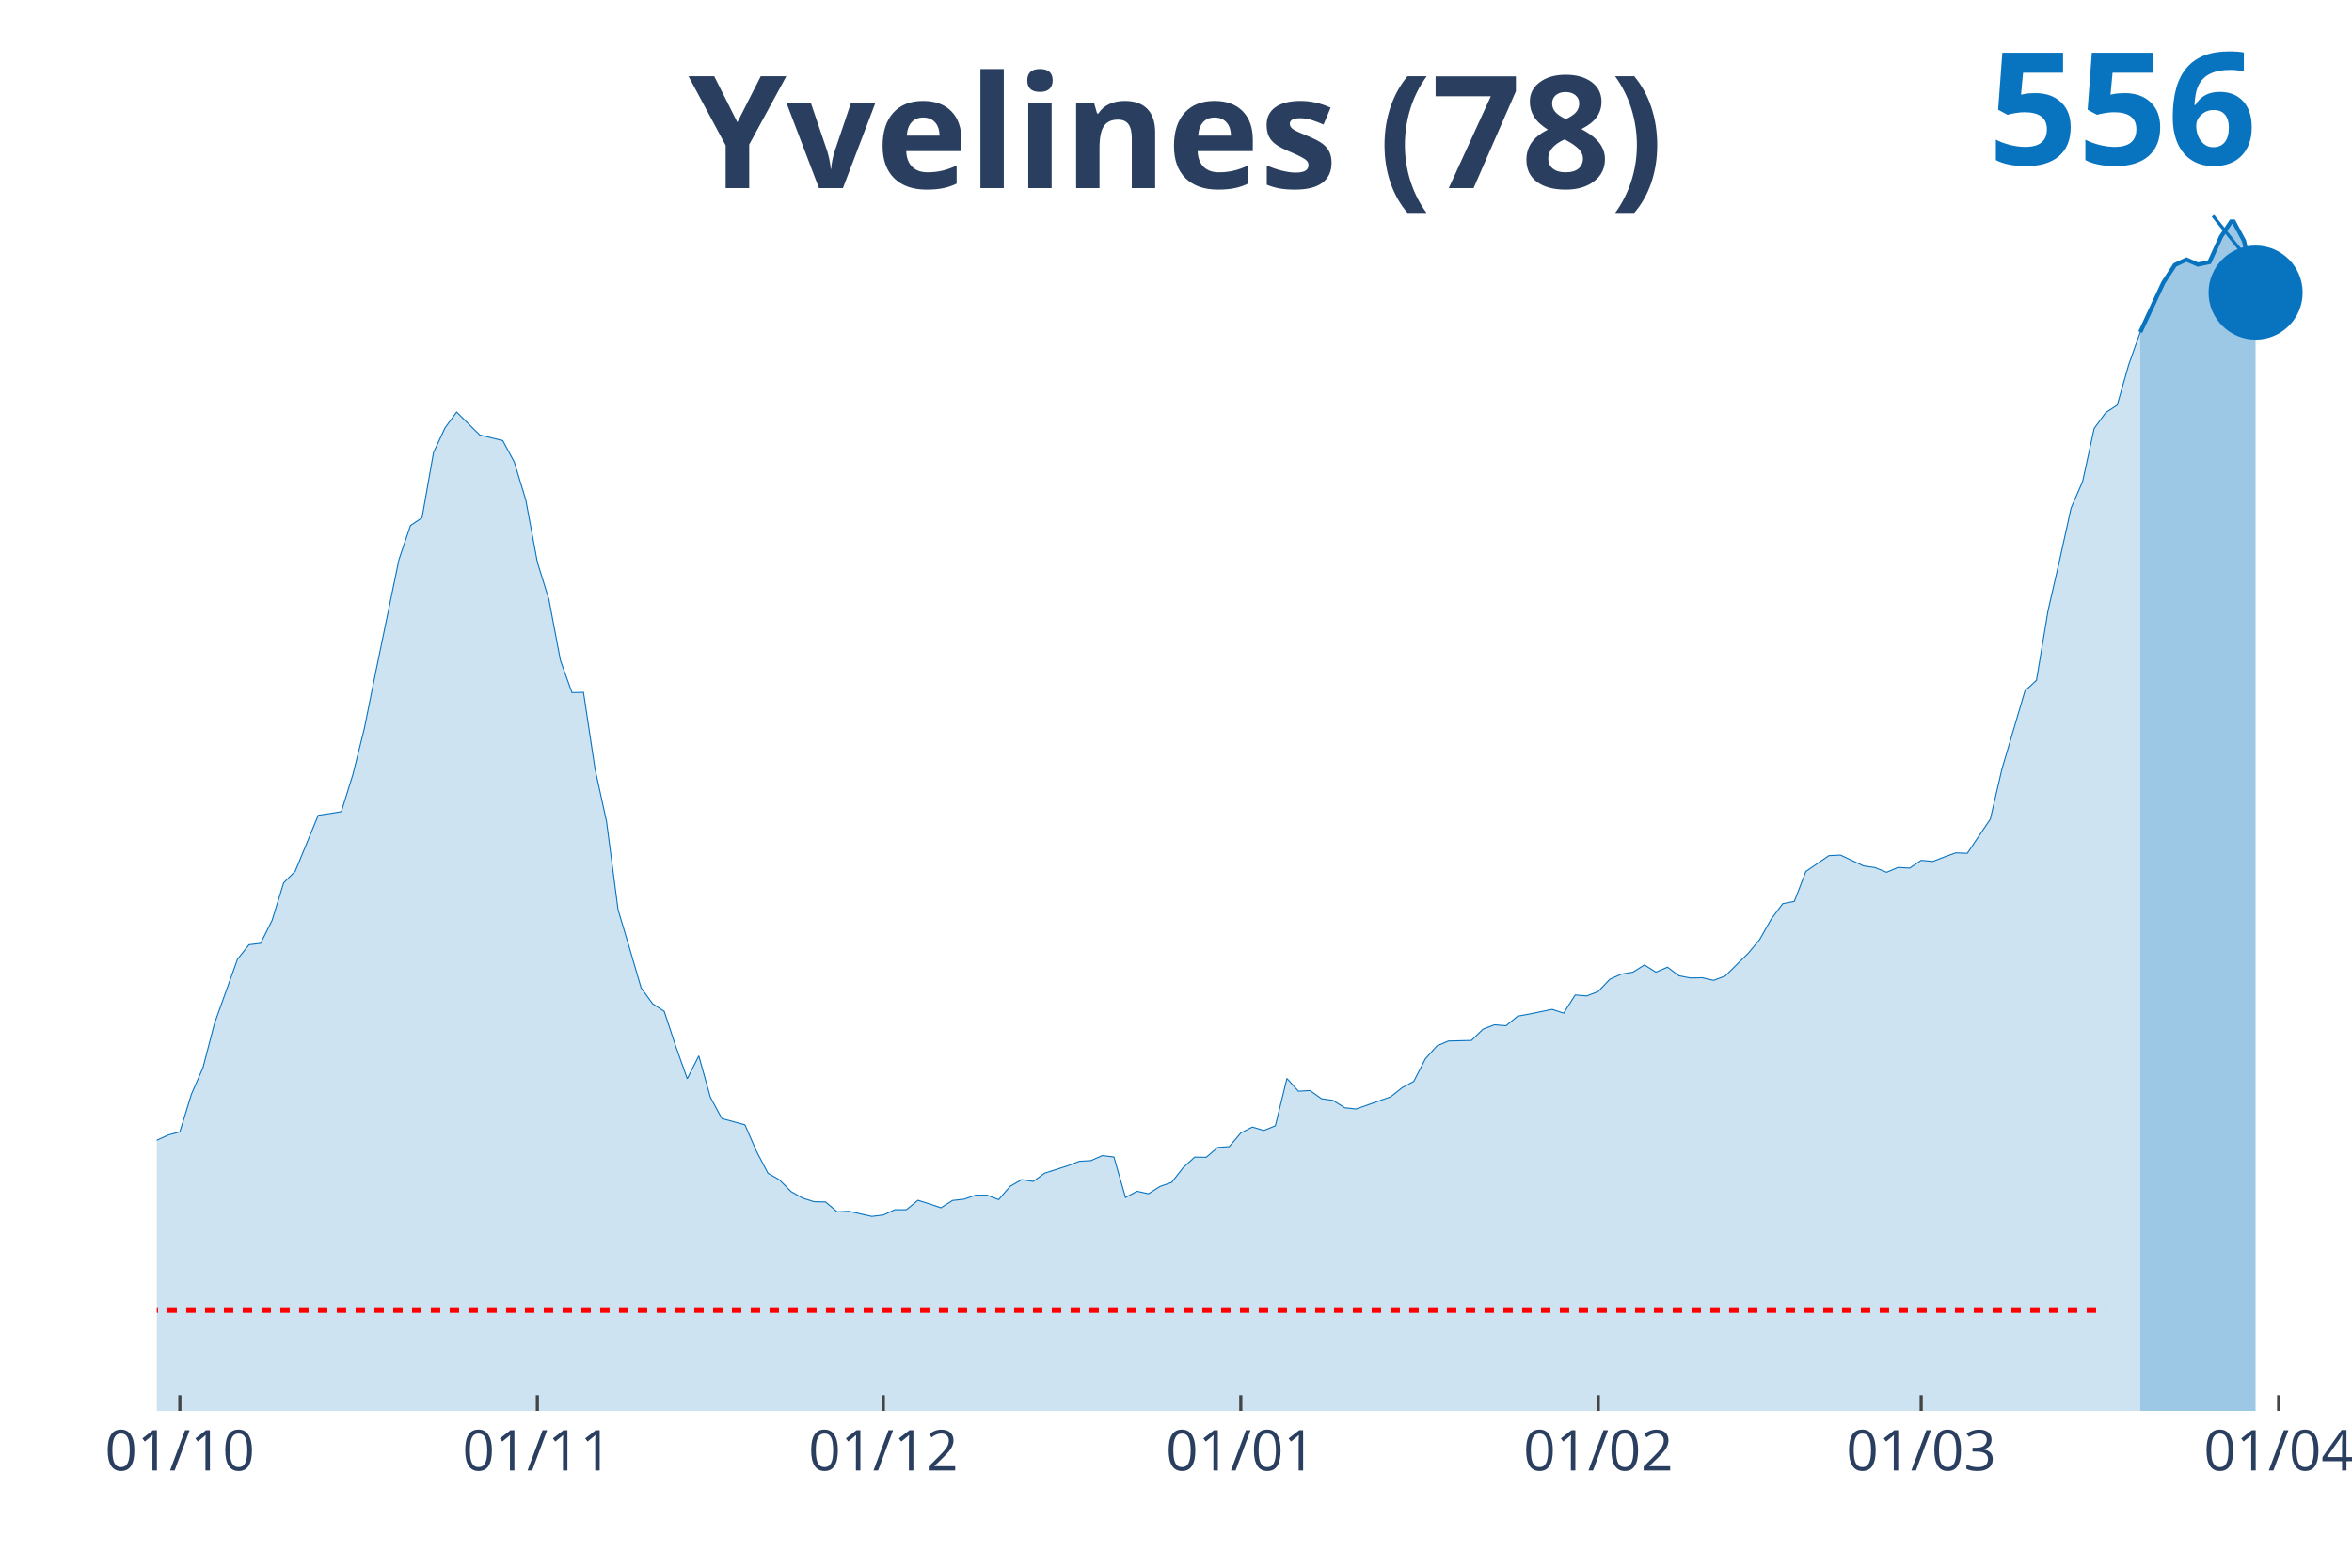
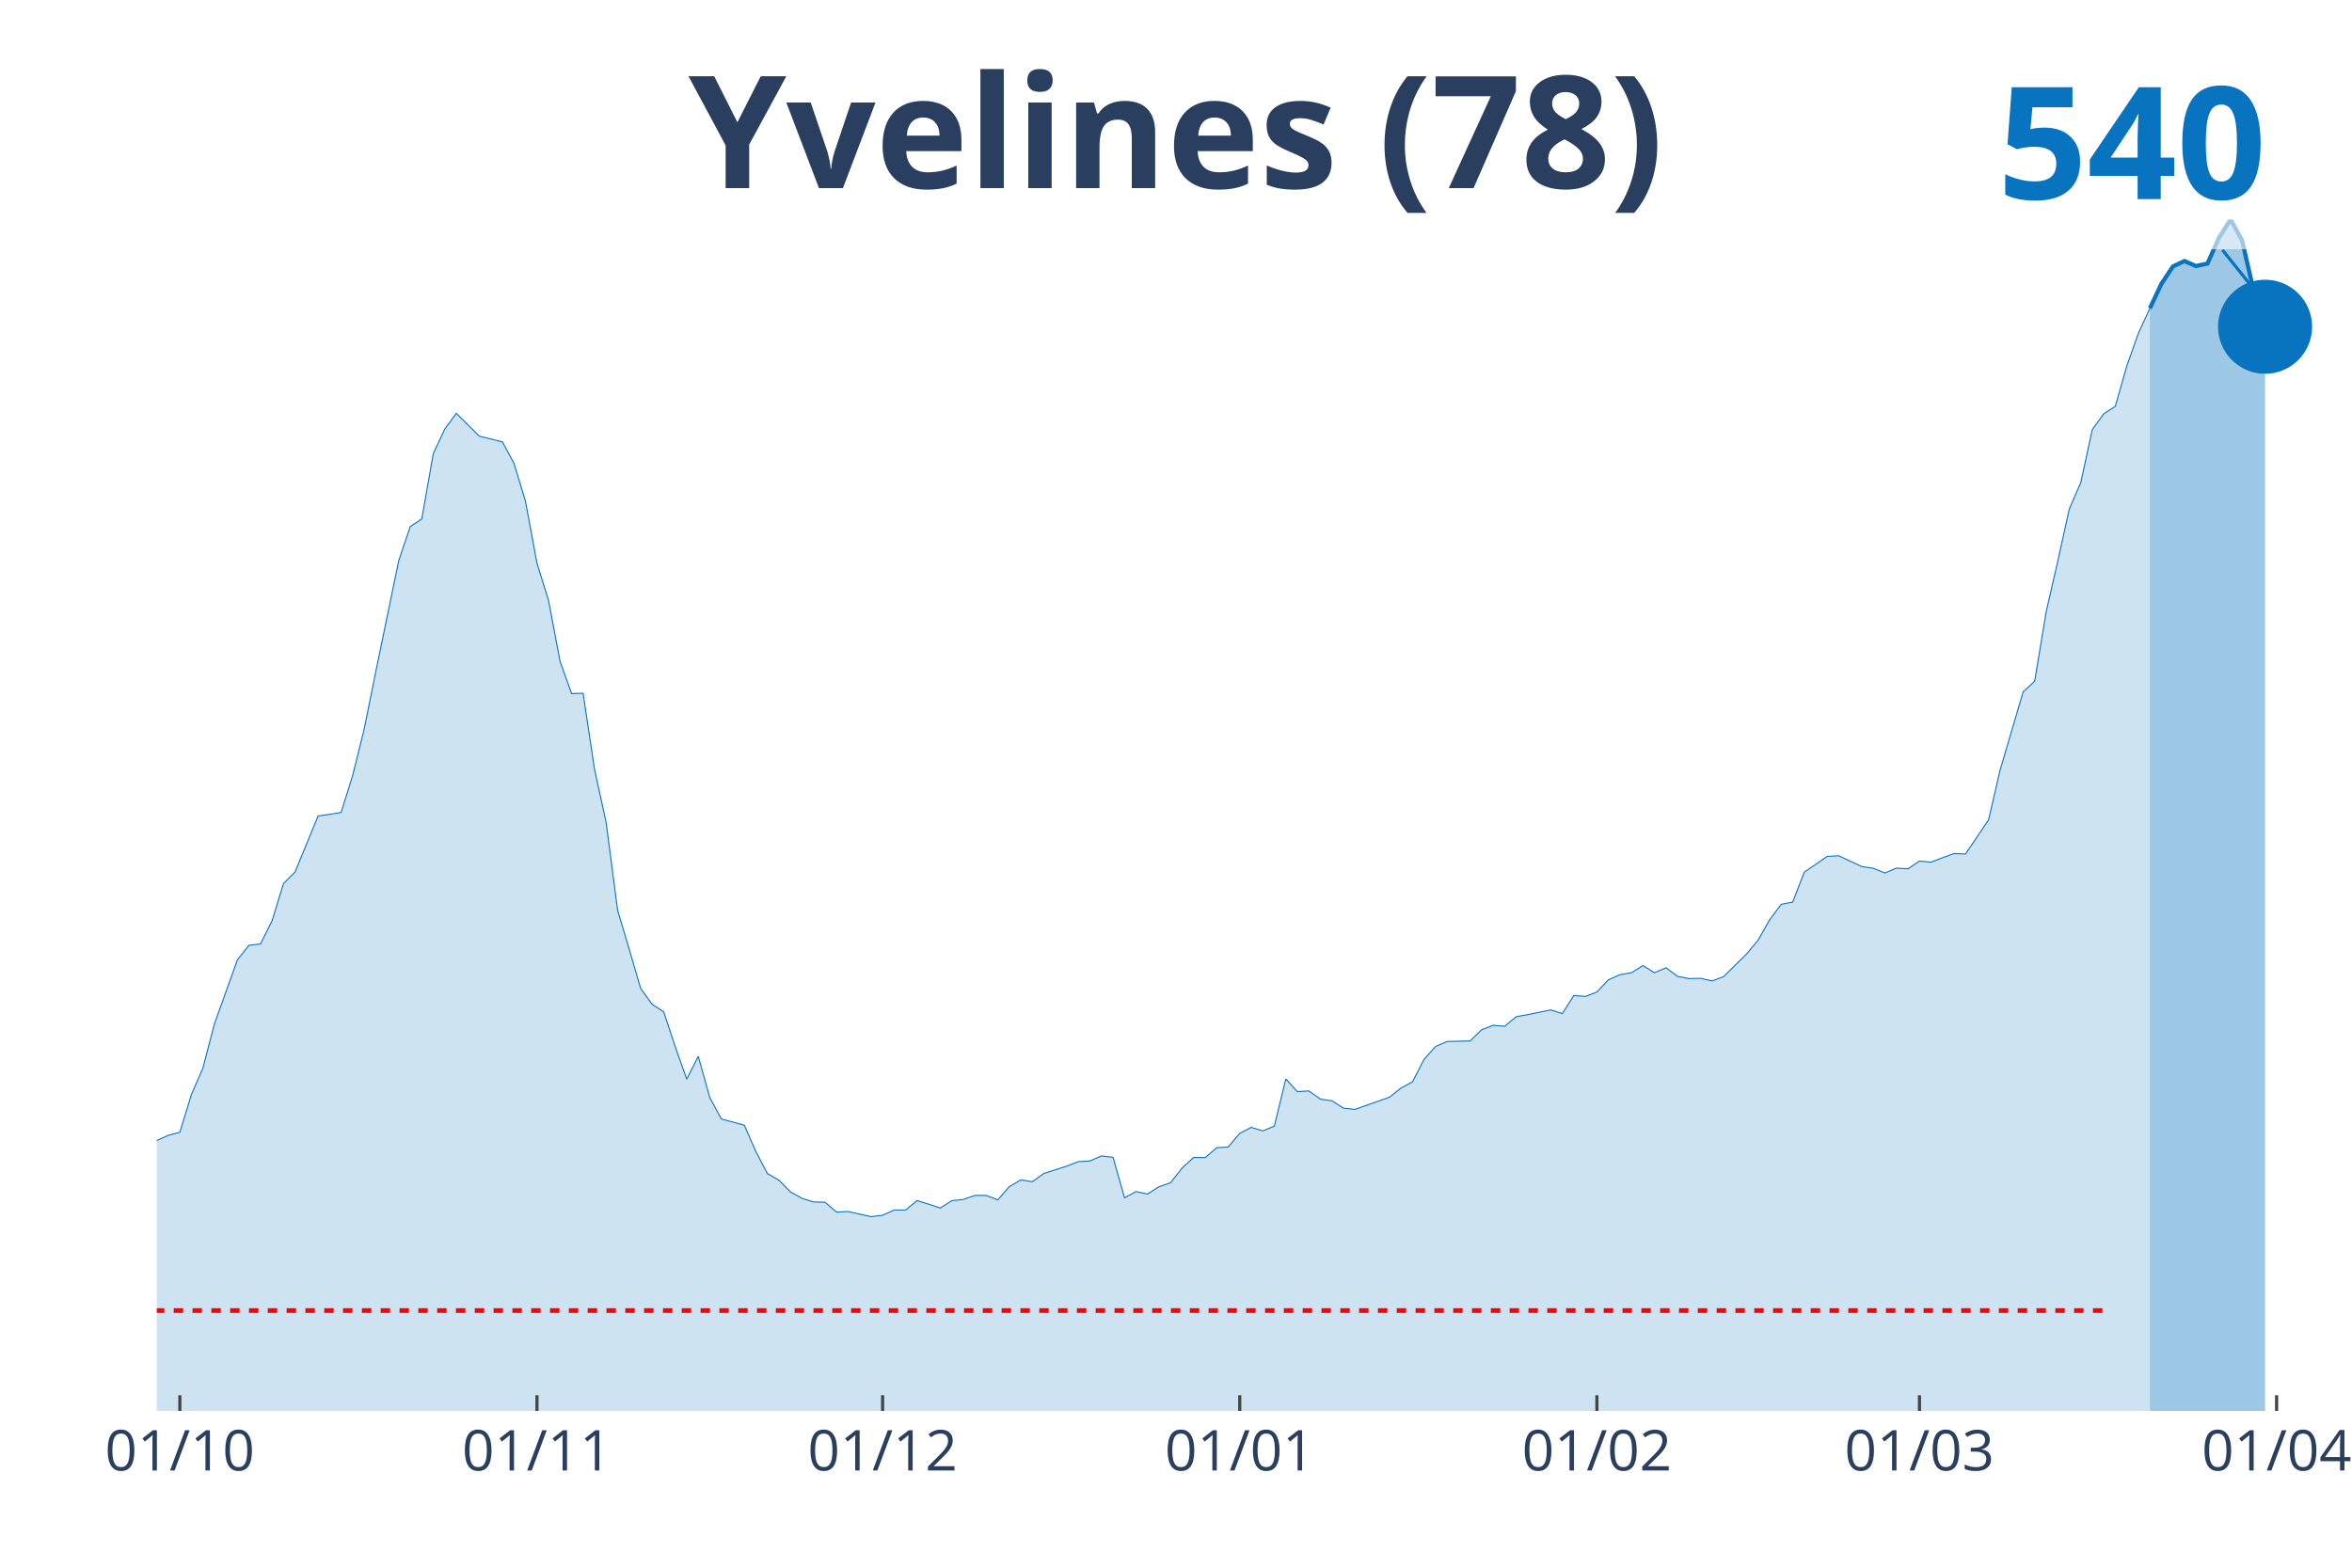
<svg xmlns="http://www.w3.org/2000/svg" class="main-svg" width="1125" height="750" style="" viewBox="0 0 750 500">
  <rect x="0" y="0" width="750" height="500" style="fill: rgb(0, 0, 0); fill-opacity: 0;" />
-   <defs id="defs-cffb6f">
+   <defs id="defs-55871f">
    <g class="clips">
-       <clipPath id="clipcffb6fxyplot" class="plotclip">
-         <rect width="695" height="380" />
+       <clipPath id="clip55871fxyplot" class="plotclip">
+         <rect width="698" height="380" />
      </clipPath>
-       <clipPath class="axesclip" id="clipcffb6fx">
-         <rect x="50" y="0" width="695" height="500" />
+       <clipPath class="axesclip" id="clip55871fx">
+         <rect x="50" y="0" width="698" height="500" />
      </clipPath>
-       <clipPath class="axesclip" id="clipcffb6fy">
+       <clipPath class="axesclip" id="clip55871fy">
        <rect x="0" y="70" width="750" height="380" />
      </clipPath>
-       <clipPath class="axesclip" id="clipcffb6fxy">
-         <rect x="50" y="70" width="695" height="380" />
+       <clipPath class="axesclip" id="clip55871fxy">
+         <rect x="50" y="70" width="698" height="380" />
      </clipPath>
    </g>
    <g class="gradients" />
  </defs>
  <g class="bglayer">
-     <rect class="bg" x="50" y="70" width="695" height="380" style="fill: rgb(0, 0, 0); fill-opacity: 0; stroke-width: 0;" />
+     <rect class="bg" x="50" y="70" width="698" height="380" style="fill: rgb(0, 0, 0); fill-opacity: 0; stroke-width: 0;" />
  </g>
  <g class="layer-below">
    <g class="imagelayer" />
    <g class="shapelayer" />
  </g>
  <g class="cartesianlayer">
    <g class="subplot xy">
      <g class="layer-subplot">
        <g class="shapelayer" />
        <g class="imagelayer" />
      </g>
      <g class="gridlayer">
        <g class="x">
          <path class="xgrid crisp" transform="translate(57.35,0)" d="M0,70v380" style="stroke: rgb(255, 255, 255); stroke-opacity: 1; stroke-width: 1px;" />
-           <path class="xgrid crisp" transform="translate(171.35,0)" d="M0,70v380" style="stroke: rgb(255, 255, 255); stroke-opacity: 1; stroke-width: 1px;" />
-           <path class="xgrid crisp" transform="translate(281.67,0)" d="M0,70v380" style="stroke: rgb(255, 255, 255); stroke-opacity: 1; stroke-width: 1px;" />
-           <path class="xgrid crisp" transform="translate(395.66,0)" d="M0,70v380" style="stroke: rgb(255, 255, 255); stroke-opacity: 1; stroke-width: 1px;" />
-           <path class="xgrid crisp" transform="translate(509.66,0)" d="M0,70v380" style="stroke: rgb(255, 255, 255); stroke-opacity: 1; stroke-width: 1px;" />
-           <path class="xgrid crisp" transform="translate(612.62,0)" d="M0,70v380" style="stroke: rgb(255, 255, 255); stroke-opacity: 1; stroke-width: 1px;" />
-           <path class="xgrid crisp" transform="translate(726.61,0)" d="M0,70v380" style="stroke: rgb(255, 255, 255); stroke-opacity: 1; stroke-width: 1px;" />
+           <path class="xgrid crisp" transform="translate(171.23,0)" d="M0,70v380" style="stroke: rgb(255, 255, 255); stroke-opacity: 1; stroke-width: 1px;" />
+           <path class="xgrid crisp" transform="translate(281.44,0)" d="M0,70v380" style="stroke: rgb(255, 255, 255); stroke-opacity: 1; stroke-width: 1px;" />
+           <path class="xgrid crisp" transform="translate(395.33,0)" d="M0,70v380" style="stroke: rgb(255, 255, 255); stroke-opacity: 1; stroke-width: 1px;" />
+           <path class="xgrid crisp" transform="translate(509.21,0)" d="M0,70v380" style="stroke: rgb(255, 255, 255); stroke-opacity: 1; stroke-width: 1px;" />
+           <path class="xgrid crisp" transform="translate(612.07,0)" d="M0,70v380" style="stroke: rgb(255, 255, 255); stroke-opacity: 1; stroke-width: 1px;" />
+           <path class="xgrid crisp" transform="translate(725.96,0)" d="M0,70v380" style="stroke: rgb(255, 255, 255); stroke-opacity: 1; stroke-width: 1px;" />
        </g>
        <g class="y" />
      </g>
      <g class="zerolinelayer" />
      <path class="xlines-below" />
      <path class="ylines-below" />
      <g class="overlines-below" />
      <g class="xaxislayer-below" />
      <g class="yaxislayer-below" />
      <g class="overaxes-below" />
-       <g class="plot" transform="translate(50, 70)" clip-path="url('#clipcffb6fxyplot')">
+       <g class="plot" transform="translate(50, 70)" clip-path="url('#clip55871fxyplot')">
        <g class="scatterlayer mlayer">
-           <g class="trace scatter traceb55957" style="stroke-miterlimit: 2;">
+           <g class="trace scatter tracef39647" style="stroke-miterlimit: 2;">
            <g class="fills">
              <g>
-                 <path class="js-fill" d="M632.49,380L-500.11,380L-500.11,372.17L-474.37,374.07L-470.69,374.78L-448.62,374.73L-444.95,374.87L-283.15,374.65L-279.47,374.29L-224.31,368.76L-220.63,366.33L-213.28,363.27L-209.6,362.43L-194.89,363.67L-191.22,364.91L-183.86,363.27L-180.19,361.64L-172.83,360.57L-169.15,357.34L-158.12,355.4L-154.44,355.88L-143.41,354.78L-139.74,350.57L-132.38,345.48L-128.7,341.41L-113.99,335.84L-110.32,332.47L-99.29,328.67L-95.61,328.58L-77.22,313.09L-73.54,312.07L-69.87,312.12L-66.19,309.33L-62.51,309.2L-58.84,306.19L-51.48,304.28L-47.8,303.09L-40.45,300.52L-36.77,300.79L-33.1,298.66L-29.42,298.8L-22.06,298.22L-18.39,299.59L-14.71,300.03L-11.03,298.44L-7.35,301.58L-3.68,298.44L0,293.66L3.68,291.98L7.35,291.01L11.03,279.01L14.71,270.56L18.39,256.45L25.74,235.91L29.42,231.31L33.1,230.87L36.77,223.52L40.45,211.57L44.13,207.9L51.48,190.02L55.16,189.49L58.84,188.87L62.51,177.1L66.19,162.28L69.87,144.04L77.22,108.46L80.9,97.58L84.58,95.14L88.25,74.3L91.93,66.42L95.61,61.42L102.96,68.72L106.64,69.61L110.32,70.54L113.99,77.35L117.67,89.48L121.35,109.3L125.03,121.16L128.7,140.59L132.38,150.9L136.06,150.81L139.74,175.24L143.41,192.01L147.09,220.16L150.77,232.5L154.44,245.07L158.12,250.16L161.8,252.55L165.48,263.7L169.15,274.06L172.83,266.76L176.51,279.94L180.19,286.76L187.54,288.75L191.22,297.2L194.89,304.19L198.57,306.32L202.25,310.04L205.93,312.12L209.6,313.27L213.28,313.36L216.96,316.5L220.63,316.32L227.99,317.96L231.67,317.51L235.34,315.83L239.02,315.83L242.7,312.82L246.38,313.97L250.05,315.21L253.73,312.87L257.41,312.47L261.08,311.19L264.76,311.19L268.44,312.6L272.12,308.35L275.79,306.23L279.47,306.81L283.15,304.15L290.5,301.81L294.18,300.39L297.86,300.17L301.53,298.57L305.21,299.02L308.89,311.94L312.57,309.95L316.24,310.74L319.92,308.4L323.6,307.12L327.28,302.42L330.95,299.06L334.63,299.11L338.31,295.96L341.98,295.7L345.66,291.36L349.34,289.46L353.02,290.56L356.69,289.06L360.37,273.97L364.05,278.04L367.72,277.82L371.4,280.43L375.08,280.96L378.76,283.31L382.43,283.71L393.47,279.81L397.14,276.89L400.82,274.9L404.5,267.73L408.17,263.61L411.85,262.02L419.21,261.84L422.88,258.26L426.56,256.84L430.24,257.15L433.92,254.1L437.59,253.44L444.95,251.93L448.62,253.13L452.3,247.33L455.98,247.64L459.66,246.22L463.33,242.33L467.01,240.69L470.69,240.07L474.37,237.77L478.04,240.07L481.72,238.48L485.4,241.22L489.07,241.93L492.75,241.84L496.43,242.68L500.11,241.31L507.46,234.05L511.14,229.63L514.81,223.12L518.49,218.21L522.17,217.5L525.85,207.94L533.2,202.9L536.88,202.72L544.23,206.17L547.91,206.71L551.59,208.21L555.26,206.66L558.94,206.88L562.62,204.4L566.3,204.76L569.97,203.34L573.65,202.01L577.33,202.15L584.68,191.22L588.36,175.33L595.71,150.37L599.39,146.96L603.07,124.79L606.75,108.73L610.42,92.05L614.1,83.55L617.78,66.64L621.46,61.6L625.13,59.21L628.81,46.29L632.49,35.93" style="fill: rgb(8, 115, 191); fill-opacity: 0.2; stroke-width: 0;" />
+                 <path class="js-fill" d="M635.55,380L-499.62,380L-499.62,372.18L-473.91,374.08L-470.23,374.78L-444.52,374.87L-440.84,374.92L-411.45,376.46L-407.78,376.38L-268.18,372.53L-264.51,371.25L-246.14,371.65L-242.46,371.03L-220.42,366.34L-216.75,363.78L-198.38,361.79L-194.71,363.69L-187.36,364.97L-183.68,363.29L-161.64,355.38L-157.97,355.43L-146.95,355.74L-143.27,354.81L-135.93,348.53L-132.25,345.53L-124.91,340.13L-121.23,339.6L-102.86,329.62L-99.19,328.73L-95.52,328.64L-91.84,325.46L-73.47,312.16L-69.8,312.2L-66.13,309.42L-62.45,309.29L-55.11,304.69L-51.43,304.38L-40.41,300.62L-36.74,300.89L-33.06,298.77L-29.39,298.9L-22.04,298.33L-18.37,299.7L-14.69,300.14L-11.02,298.55L-7.35,301.68L-3.67,298.55L0,293.77L3.67,292.09L7.35,291.12L11.02,279.14L14.69,270.7L18.37,256.6L25.72,236.1L29.39,231.5L33.06,231.06L36.74,223.72L40.41,211.79L44.08,208.12L51.43,190.27L55.11,189.73L58.78,189.12L62.45,177.36L66.13,162.55L69.8,144.35L77.15,108.81L80.82,97.94L84.49,95.51L88.17,74.69L91.84,66.82L95.52,61.83L102.86,69.12L106.54,70.01L110.21,70.94L113.88,77.74L117.56,89.85L121.23,109.65L124.91,121.5L128.58,140.9L132.25,151.2L135.93,151.11L139.6,175.5L143.27,192.25L146.95,220.36L150.62,232.69L154.29,245.25L157.97,250.33L161.64,252.71L165.32,263.85L168.99,274.19L172.66,266.9L176.34,280.07L180.01,286.88L187.36,288.87L191.03,297.31L194.71,304.29L198.38,306.41L202.05,310.13L205.73,312.2L209.4,313.35L213.07,313.44L216.75,316.58L220.42,316.4L227.77,318.04L231.44,317.59L235.12,315.92L238.79,315.92L242.46,312.91L246.14,314.06L249.81,315.3L253.48,312.95L257.16,312.56L260.83,311.27L264.51,311.27L268.18,312.69L271.85,308.45L275.53,306.32L279.2,306.9L282.87,304.25L290.22,301.91L293.89,300.49L297.57,300.27L301.24,298.68L304.92,299.12L308.59,312.03L312.26,310.04L315.94,310.83L319.61,308.49L323.28,307.21L326.96,302.52L330.63,299.16L334.31,299.21L337.98,296.07L341.65,295.81L345.33,291.47L349,289.57L352.67,290.68L356.35,289.18L360.02,274.11L363.69,278.17L367.37,277.95L371.04,280.56L374.72,281.09L378.39,283.43L382.06,283.83L393.08,279.94L396.76,277.02L400.43,275.03L404.11,267.87L407.78,263.76L411.45,262.17L418.8,262L422.47,258.42L426.15,257L429.82,257.31L433.49,254.26L437.17,253.6L444.52,252.1L448.19,253.29L451.86,247.5L455.54,247.81L459.21,246.39L462.88,242.51L466.56,240.87L470.23,240.25L473.91,237.95L477.58,240.25L481.25,238.66L484.93,241.4L488.6,242.11L492.27,242.02L495.95,242.86L499.62,241.49L506.97,234.24L510.64,229.82L514.32,223.32L517.99,218.42L521.66,217.71L525.34,208.16L532.68,203.13L536.36,202.95L543.71,206.4L547.38,206.93L551.05,208.43L554.73,206.88L558.4,207.1L562.07,204.63L565.75,204.98L569.42,203.57L573.09,202.24L576.77,202.37L584.12,191.46L587.79,175.59L595.14,150.67L598.81,147.26L602.48,125.12L606.16,109.08L609.83,92.41L613.51,83.93L617.18,67L620.85,61.96L624.53,59.58L628.2,46.67L631.87,36.33L635.55,28.33" style="fill: rgb(8, 115, 191); fill-opacity: 0.2; stroke-width: 0;" />
              </g>
            </g>
            <g class="errorbars" />
            <g class="lines">
-               <path class="js-line" d="M-500.11,372.17L-474.37,374.07L-470.69,374.78L-448.62,374.73L-444.95,374.87L-283.15,374.65L-279.47,374.29L-224.31,368.76L-220.63,366.33L-213.28,363.27L-209.6,362.43L-194.89,363.67L-191.22,364.91L-183.86,363.27L-180.19,361.64L-172.83,360.57L-169.15,357.34L-158.12,355.4L-154.44,355.88L-143.41,354.78L-139.74,350.57L-132.38,345.48L-128.7,341.41L-113.99,335.84L-110.32,332.47L-99.29,328.67L-95.61,328.58L-77.22,313.09L-73.54,312.07L-69.87,312.12L-66.19,309.33L-62.51,309.2L-58.84,306.19L-51.48,304.28L-47.8,303.09L-40.45,300.52L-36.77,300.79L-33.1,298.66L-29.42,298.8L-22.06,298.22L-18.39,299.59L-14.71,300.03L-11.03,298.44L-7.35,301.58L-3.68,298.44L0,293.66L3.68,291.98L7.35,291.01L11.03,279.01L14.71,270.56L18.39,256.45L25.74,235.91L29.42,231.31L33.1,230.87L36.77,223.52L40.45,211.57L44.13,207.9L51.48,190.02L55.16,189.49L58.84,188.87L62.51,177.1L66.19,162.28L69.87,144.04L77.22,108.46L80.9,97.58L84.58,95.14L88.25,74.3L91.93,66.42L95.61,61.42L102.96,68.72L106.64,69.61L110.32,70.54L113.99,77.35L117.67,89.48L121.35,109.3L125.03,121.16L128.7,140.59L132.38,150.9L136.06,150.81L139.74,175.24L143.41,192.01L147.09,220.16L150.77,232.5L154.44,245.07L158.12,250.16L161.8,252.55L165.48,263.7L169.15,274.06L172.83,266.76L176.51,279.94L180.19,286.76L187.54,288.75L191.22,297.2L194.89,304.19L198.57,306.32L202.25,310.04L205.93,312.12L209.6,313.27L213.28,313.36L216.96,316.5L220.63,316.32L227.99,317.96L231.67,317.51L235.34,315.83L239.02,315.83L242.7,312.82L246.38,313.97L250.05,315.21L253.73,312.87L257.41,312.47L261.08,311.19L264.76,311.19L268.44,312.6L272.12,308.35L275.79,306.23L279.47,306.81L283.15,304.15L290.5,301.81L294.18,300.39L297.86,300.17L301.53,298.57L305.21,299.02L308.89,311.94L312.57,309.95L316.24,310.74L319.92,308.4L323.6,307.12L327.28,302.42L330.95,299.06L334.63,299.11L338.31,295.96L341.98,295.7L345.66,291.36L349.34,289.46L353.02,290.56L356.69,289.06L360.37,273.97L364.05,278.04L367.72,277.82L371.4,280.43L375.08,280.96L378.76,283.31L382.43,283.71L393.47,279.81L397.14,276.89L400.82,274.9L404.5,267.73L408.17,263.61L411.85,262.02L419.21,261.84L422.88,258.26L426.56,256.84L430.24,257.15L433.92,254.1L437.59,253.44L444.95,251.93L448.62,253.13L452.3,247.33L455.98,247.64L459.66,246.22L463.33,242.33L467.01,240.69L470.69,240.07L474.37,237.77L478.04,240.07L481.72,238.48L485.4,241.22L489.07,241.93L492.75,241.84L496.43,242.68L500.11,241.31L507.46,234.05L511.14,229.63L514.81,223.12L518.49,218.21L522.17,217.5L525.85,207.94L533.2,202.9L536.88,202.72L544.23,206.17L547.91,206.71L551.59,208.21L555.26,206.66L558.94,206.88L562.62,204.4L566.3,204.76L569.97,203.34L573.65,202.01L577.33,202.15L584.68,191.22L588.36,175.33L595.71,150.37L599.39,146.96L603.07,124.79L606.75,108.73L610.42,92.05L614.1,83.55L617.78,66.64L621.46,61.6L625.13,59.21L628.81,46.29L632.49,35.93" style="vector-effect: non-scaling-stroke; fill: none; stroke: rgb(8, 115, 191); stroke-opacity: 1; stroke-width: 0.5px; opacity: 1;" />
+               <path class="js-line" d="M-499.62,372.18L-473.91,374.08L-470.23,374.78L-444.52,374.87L-440.84,374.92L-411.45,376.46L-407.78,376.38L-268.18,372.53L-264.51,371.25L-246.14,371.65L-242.46,371.03L-220.42,366.34L-216.75,363.78L-198.38,361.79L-194.71,363.69L-187.36,364.97L-183.68,363.29L-161.64,355.38L-157.97,355.43L-146.95,355.74L-143.27,354.81L-135.93,348.53L-132.25,345.53L-124.91,340.13L-121.23,339.6L-102.86,329.62L-99.19,328.73L-95.52,328.64L-91.84,325.46L-73.47,312.16L-69.8,312.2L-66.13,309.42L-62.45,309.29L-55.11,304.69L-51.43,304.38L-40.41,300.62L-36.74,300.89L-33.06,298.77L-29.39,298.9L-22.04,298.33L-18.37,299.7L-14.69,300.14L-11.02,298.55L-7.35,301.68L-3.67,298.55L0,293.77L3.67,292.09L7.35,291.12L11.02,279.14L14.69,270.7L18.37,256.6L25.72,236.1L29.39,231.5L33.06,231.06L36.74,223.72L40.41,211.79L44.08,208.12L51.43,190.27L55.11,189.73L58.78,189.12L62.45,177.36L66.13,162.55L69.8,144.35L77.15,108.81L80.82,97.94L84.49,95.51L88.17,74.69L91.84,66.82L95.52,61.83L102.86,69.12L106.54,70.01L110.21,70.94L113.88,77.74L117.56,89.85L121.23,109.65L124.91,121.5L128.58,140.9L132.25,151.2L135.93,151.11L139.6,175.5L143.27,192.25L146.95,220.36L150.62,232.69L154.29,245.25L157.97,250.33L161.64,252.71L165.32,263.85L168.99,274.19L172.66,266.9L176.34,280.07L180.01,286.88L187.36,288.87L191.03,297.31L194.71,304.29L198.38,306.41L202.05,310.13L205.73,312.2L209.4,313.35L213.07,313.44L216.75,316.58L220.42,316.4L227.77,318.04L231.44,317.59L235.12,315.92L238.79,315.92L242.46,312.91L246.14,314.06L249.81,315.3L253.48,312.95L257.16,312.56L260.83,311.27L264.51,311.27L268.18,312.69L271.85,308.45L275.53,306.32L279.2,306.9L282.87,304.25L290.22,301.91L293.89,300.49L297.57,300.27L301.24,298.68L304.92,299.12L308.59,312.03L312.26,310.04L315.94,310.83L319.61,308.49L323.28,307.21L326.96,302.52L330.63,299.16L334.31,299.21L337.98,296.07L341.65,295.81L345.33,291.47L349,289.57L352.67,290.68L356.35,289.18L360.02,274.11L363.69,278.17L367.37,277.95L371.04,280.56L374.72,281.09L378.39,283.43L382.06,283.83L393.08,279.94L396.76,277.02L400.43,275.03L404.11,267.87L407.78,263.76L411.45,262.17L418.8,262L422.47,258.42L426.15,257L429.82,257.31L433.49,254.26L437.17,253.6L444.52,252.1L448.19,253.29L451.86,247.5L455.54,247.81L459.21,246.39L462.88,242.51L466.56,240.87L470.23,240.25L473.91,237.95L477.58,240.25L481.25,238.66L484.93,241.4L488.6,242.11L492.27,242.02L495.95,242.86L499.62,241.49L506.97,234.24L510.64,229.82L514.32,223.32L517.99,218.42L521.66,217.71L525.34,208.16L532.68,203.13L536.36,202.95L543.71,206.4L547.38,206.93L551.05,208.43L554.73,206.88L558.4,207.1L562.07,204.63L565.75,204.98L569.42,203.57L573.09,202.24L576.77,202.37L584.12,191.46L587.79,175.59L595.14,150.67L598.81,147.26L602.48,125.12L606.16,109.08L609.83,92.41L613.51,83.93L617.18,67L620.85,61.96L624.53,59.58L628.2,46.67L631.87,36.33L635.55,28.33" style="vector-effect: non-scaling-stroke; fill: none; stroke: rgb(8, 115, 191); stroke-opacity: 1; stroke-width: 0.5px; opacity: 1;" />
            </g>
            <g class="points" />
            <g class="text" />
          </g>
-           <g class="trace scatter traced9be26" style="stroke-miterlimit: 2;">
+           <g class="trace scatter trace56c637" style="stroke-miterlimit: 2;">
            <g class="fills">
              <g>
-                 <path class="js-fill" d="M669.26,380L632.49,380L632.49,35.93L639.84,20.14L643.52,14.51L647.2,12.79L650.87,14.38L654.55,13.59L658.23,5.49L661.9,0L665.58,6.86L669.26,23.32" style="fill: rgb(8, 115, 191); fill-opacity: 0.4; stroke-width: 0;" />
+                 <path class="js-fill" d="M672.28,380L635.55,380L635.55,28.33L639.22,20.55L642.89,14.98L646.57,13.26L650.24,14.85L653.92,14.05L657.59,5.83L661.26,0L664.94,6.67L668.61,22.67L672.28,34.21" style="fill: rgb(8, 115, 191); fill-opacity: 0.4; stroke-width: 0;" />
              </g>
            </g>
            <g class="errorbars" />
            <g class="lines">
-               <path class="js-line" d="M632.49,35.93L639.84,20.14L643.52,14.51L647.2,12.79L650.87,14.38L654.55,13.59L658.23,5.49L661.9,0L665.58,6.86L669.26,23.32" style="vector-effect: non-scaling-stroke; fill: none; stroke: rgb(8, 115, 191); stroke-opacity: 1; stroke-width: 2px; opacity: 1;" />
+               <path class="js-line" d="M635.55,28.33L639.22,20.55L642.89,14.98L646.57,13.26L650.24,14.85L653.92,14.05L657.59,5.83L661.26,0L664.94,6.67L668.61,22.67L672.28,34.21" style="vector-effect: non-scaling-stroke; fill: none; stroke: rgb(8, 115, 191); stroke-opacity: 1; stroke-width: 2px; opacity: 1;" />
            </g>
            <g class="points" />
            <g class="text" />
          </g>
-           <g class="trace scatter trace69d8e7" style="stroke-miterlimit: 2; opacity: 1;">
+           <g class="trace scatter trace29c26a" style="stroke-miterlimit: 2; opacity: 1;">
            <g class="fills" />
            <g class="errorbars" />
            <g class="lines" />
            <g class="points">
-               <path class="point" transform="translate(669.26,23.32)" d="M15,0A15,15 0 1,1 0,-15A15,15 0 0,1 15,0Z" style="opacity: 1; stroke-width: 0px; fill: rgb(8, 115, 191); fill-opacity: 1;" />
+               <path class="point" transform="translate(672.28,34.21)" d="M15,0A15,15 0 1,1 0,-15A15,15 0 0,1 15,0Z" style="opacity: 1; stroke-width: 0px; fill: rgb(8, 115, 191); fill-opacity: 1;" />
            </g>
            <g class="text" />
          </g>
        </g>
      </g>
      <g class="overplot" />
      <path class="xlines-above crisp" style="fill: none; stroke-width: 1px; stroke: rgb(0, 0, 0); stroke-opacity: 0;" d="" />
      <path class="ylines-above crisp" style="fill: none;" d="M0,0" />
      <g class="overlines-above" />
      <g class="xaxislayer-above">
        <path class="xtick ticks crisp" d="M0,450v-5" transform="translate(57.35,0)" style="stroke: rgb(68, 68, 68); stroke-opacity: 1; stroke-width: 1px;" />
-         <path class="xtick ticks crisp" d="M0,450v-5" transform="translate(171.35,0)" style="stroke: rgb(68, 68, 68); stroke-opacity: 1; stroke-width: 1px;" />
-         <path class="xtick ticks crisp" d="M0,450v-5" transform="translate(281.67,0)" style="stroke: rgb(68, 68, 68); stroke-opacity: 1; stroke-width: 1px;" />
-         <path class="xtick ticks crisp" d="M0,450v-5" transform="translate(395.66,0)" style="stroke: rgb(68, 68, 68); stroke-opacity: 1; stroke-width: 1px;" />
-         <path class="xtick ticks crisp" d="M0,450v-5" transform="translate(509.66,0)" style="stroke: rgb(68, 68, 68); stroke-opacity: 1; stroke-width: 1px;" />
-         <path class="xtick ticks crisp" d="M0,450v-5" transform="translate(612.62,0)" style="stroke: rgb(68, 68, 68); stroke-opacity: 1; stroke-width: 1px;" />
-         <path class="xtick ticks crisp" d="M0,450v-5" transform="translate(726.61,0)" style="stroke: rgb(68, 68, 68); stroke-opacity: 1; stroke-width: 1px;" />
+         <path class="xtick ticks crisp" d="M0,450v-5" transform="translate(171.23,0)" style="stroke: rgb(68, 68, 68); stroke-opacity: 1; stroke-width: 1px;" />
+         <path class="xtick ticks crisp" d="M0,450v-5" transform="translate(281.44,0)" style="stroke: rgb(68, 68, 68); stroke-opacity: 1; stroke-width: 1px;" />
+         <path class="xtick ticks crisp" d="M0,450v-5" transform="translate(395.33,0)" style="stroke: rgb(68, 68, 68); stroke-opacity: 1; stroke-width: 1px;" />
+         <path class="xtick ticks crisp" d="M0,450v-5" transform="translate(509.21,0)" style="stroke: rgb(68, 68, 68); stroke-opacity: 1; stroke-width: 1px;" />
+         <path class="xtick ticks crisp" d="M0,450v-5" transform="translate(612.07,0)" style="stroke: rgb(68, 68, 68); stroke-opacity: 1; stroke-width: 1px;" />
+         <path class="xtick ticks crisp" d="M0,450v-5" transform="translate(725.96,0)" style="stroke: rgb(68, 68, 68); stroke-opacity: 1; stroke-width: 1px;" />
        <g class="xtick">
          <text text-anchor="middle" x="0" y="469" transform="translate(57.35,0)" style="font-family: 'Open Sans', verdana, arial, sans-serif; font-size: 18px; fill: rgb(42, 63, 95); fill-opacity: 1; white-space: pre;">01/10</text>
        </g>
        <g class="xtick">
-           <text text-anchor="middle" x="0" y="469" transform="translate(171.35,0)" style="font-family: 'Open Sans', verdana, arial, sans-serif; font-size: 18px; fill: rgb(42, 63, 95); fill-opacity: 1; white-space: pre;">01/11</text>
+           <text text-anchor="middle" x="0" y="469" transform="translate(171.23,0)" style="font-family: 'Open Sans', verdana, arial, sans-serif; font-size: 18px; fill: rgb(42, 63, 95); fill-opacity: 1; white-space: pre;">01/11</text>
        </g>
        <g class="xtick">
-           <text text-anchor="middle" x="0" y="469" transform="translate(281.67,0)" style="font-family: 'Open Sans', verdana, arial, sans-serif; font-size: 18px; fill: rgb(42, 63, 95); fill-opacity: 1; white-space: pre;">01/12</text>
+           <text text-anchor="middle" x="0" y="469" transform="translate(281.44,0)" style="font-family: 'Open Sans', verdana, arial, sans-serif; font-size: 18px; fill: rgb(42, 63, 95); fill-opacity: 1; white-space: pre;">01/12</text>
        </g>
        <g class="xtick">
-           <text text-anchor="middle" x="0" y="469" transform="translate(395.66,0)" style="font-family: 'Open Sans', verdana, arial, sans-serif; font-size: 18px; fill: rgb(42, 63, 95); fill-opacity: 1; white-space: pre;">01/01</text>
+           <text text-anchor="middle" x="0" y="469" transform="translate(395.33,0)" style="font-family: 'Open Sans', verdana, arial, sans-serif; font-size: 18px; fill: rgb(42, 63, 95); fill-opacity: 1; white-space: pre;">01/01</text>
        </g>
        <g class="xtick">
-           <text text-anchor="middle" x="0" y="469" transform="translate(509.66,0)" style="font-family: 'Open Sans', verdana, arial, sans-serif; font-size: 18px; fill: rgb(42, 63, 95); fill-opacity: 1; white-space: pre;">01/02</text>
+           <text text-anchor="middle" x="0" y="469" transform="translate(509.21,0)" style="font-family: 'Open Sans', verdana, arial, sans-serif; font-size: 18px; fill: rgb(42, 63, 95); fill-opacity: 1; white-space: pre;">01/02</text>
        </g>
        <g class="xtick">
-           <text text-anchor="middle" x="0" y="469" transform="translate(612.62,0)" style="font-family: 'Open Sans', verdana, arial, sans-serif; font-size: 18px; fill: rgb(42, 63, 95); fill-opacity: 1; white-space: pre;">01/03</text>
+           <text text-anchor="middle" x="0" y="469" transform="translate(612.07,0)" style="font-family: 'Open Sans', verdana, arial, sans-serif; font-size: 18px; fill: rgb(42, 63, 95); fill-opacity: 1; white-space: pre;">01/03</text>
        </g>
        <g class="xtick">
-           <text text-anchor="middle" x="0" y="469" transform="translate(726.61,0)" style="font-family: 'Open Sans', verdana, arial, sans-serif; font-size: 18px; fill: rgb(42, 63, 95); fill-opacity: 1; white-space: pre;">01/04</text>
+           <text text-anchor="middle" x="0" y="469" transform="translate(725.96,0)" style="font-family: 'Open Sans', verdana, arial, sans-serif; font-size: 18px; fill: rgb(42, 63, 95); fill-opacity: 1; white-space: pre;">01/04</text>
        </g>
      </g>
      <g class="yaxislayer-above" />
      <g class="overaxes-above" />
    </g>
  </g>
  <g class="polarlayer" />
  <g class="ternarylayer" />
  <g class="geolayer" />
  <g class="funnelarealayer" />
  <g class="pielayer" />
  <g class="treemaplayer" />
  <g class="sunburstlayer" />
  <g class="glimages" />
-   <defs id="topdefs-cffb6f">
+   <defs id="topdefs-55871f">
    <g class="clips" />
  </defs>
  <g class="layer-above">
    <g class="imagelayer" />
    <g class="shapelayer">
-       <path data-index="0" fill-rule="evenodd" d="M-2016.61,417.95L671.46,417.95" clip-path="url('#clipcffb6fxy')" style="opacity: 1; stroke: rgb(255, 0, 0); stroke-opacity: 1; fill: rgb(0, 0, 0); fill-opacity: 0; stroke-dasharray: 3px, 3px; stroke-width: 1.5px;" />
+       <path data-index="0" fill-rule="evenodd" d="M-2014.61,417.99L670.85,417.99" clip-path="url('#clip55871fxy')" style="opacity: 1; stroke: rgb(255, 0, 0); stroke-opacity: 1; fill: rgb(0, 0, 0); fill-opacity: 0; stroke-dasharray: 3px, 3px; stroke-width: 1.5px;" />
    </g>
  </g>
  <g class="infolayer">
    <g class="g-gtitle">
      <text class="gtitle" x="375" y="25" text-anchor="middle" dy="0.7em" style="font-family: 'Open Sans', verdana, arial, sans-serif; font-size: 50px; fill: rgb(42, 63, 95); opacity: 1; font-weight: normal; white-space: pre;">
        <tspan style="font-weight:bold">Yvelines (78)</tspan>
      </text>
    </g>
    <g class="g-xtitle" />
    <g class="annotation" data-index="0" style="opacity: 1;">
-       <g class="annotation-text-g" transform="rotate(0,677.26,33.32)">
-         <g class="cursor-pointer" transform="translate(619, -3)">
+       <g class="annotation-text-g" transform="rotate(0,680.28,44.21)">
+         <g class="cursor-pointer" transform="translate(622, 8)">
          <rect class="bg" x="0.5" y="0.5" width="115" height="71" style="stroke-width: 1px; stroke: rgb(0, 0, 0); stroke-opacity: 0; fill: rgb(255, 255, 255); fill-opacity: 0.6;" />
          <text class="annotation-text" text-anchor="middle" x="57.812" y="55.5" style="font-family: 'Open Sans', verdana, arial, sans-serif; font-size: 50px; fill: rgb(8, 115, 191); fill-opacity: 1; white-space: pre;">
-             <tspan style="font-weight:bold">556 </tspan>
+             <tspan style="font-weight:bold">540 </tspan>
          </text>
        </g>
      </g>
      <g class="annotation-arrow-g" style="opacity: 1;">
-         <path d="M705.66,68.82L717.26,83.32" style="stroke-width: 1px; stroke: rgb(8, 115, 191); stroke-opacity: 1; stroke-dasharray: 0px, 0px, 18.569px, 18.569px;" />
+         <path d="M708.68,79.71L720.28,94.21" style="stroke-width: 1px; stroke: rgb(8, 115, 191); stroke-opacity: 1; stroke-dasharray: 0px, 0px, 18.569px, 18.569px;" />
      </g>
    </g>
  </g>
</svg>
